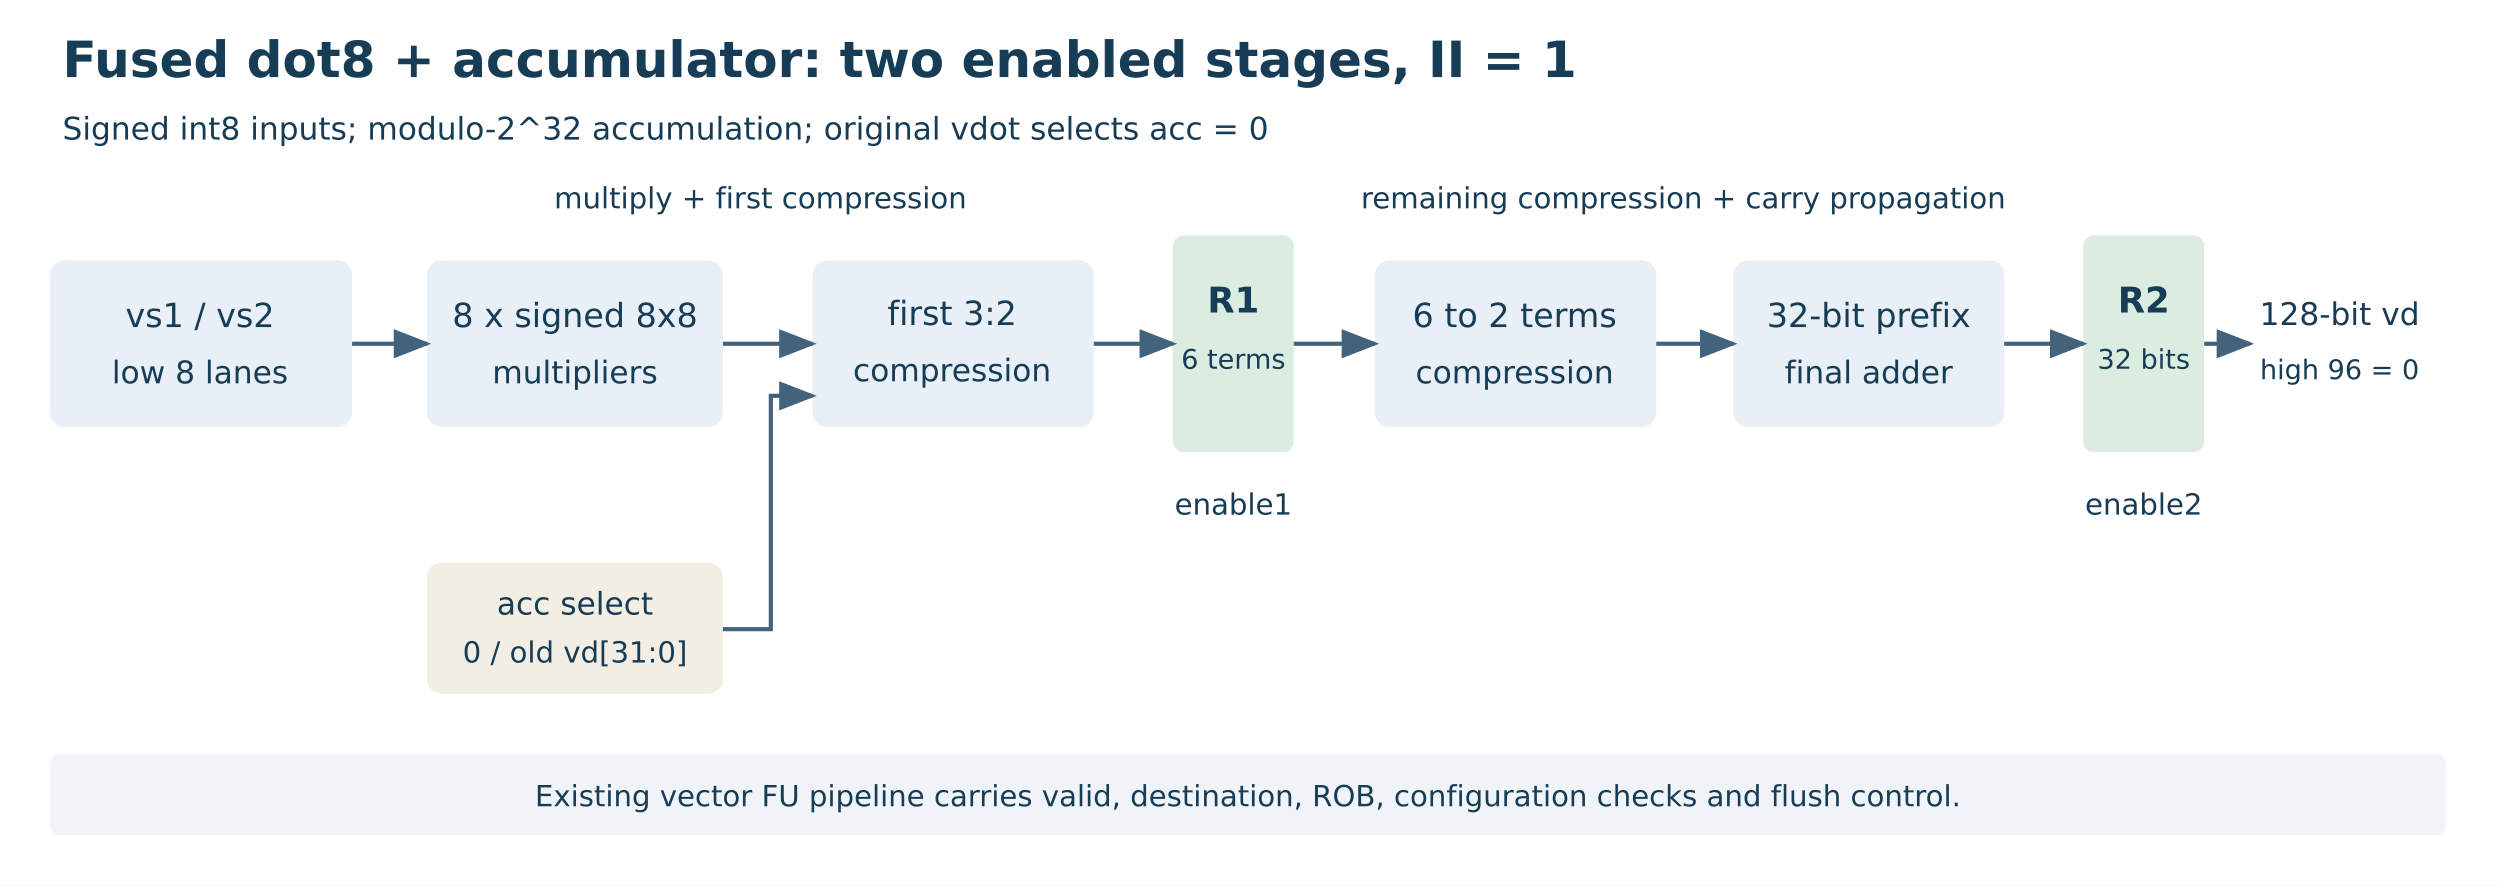
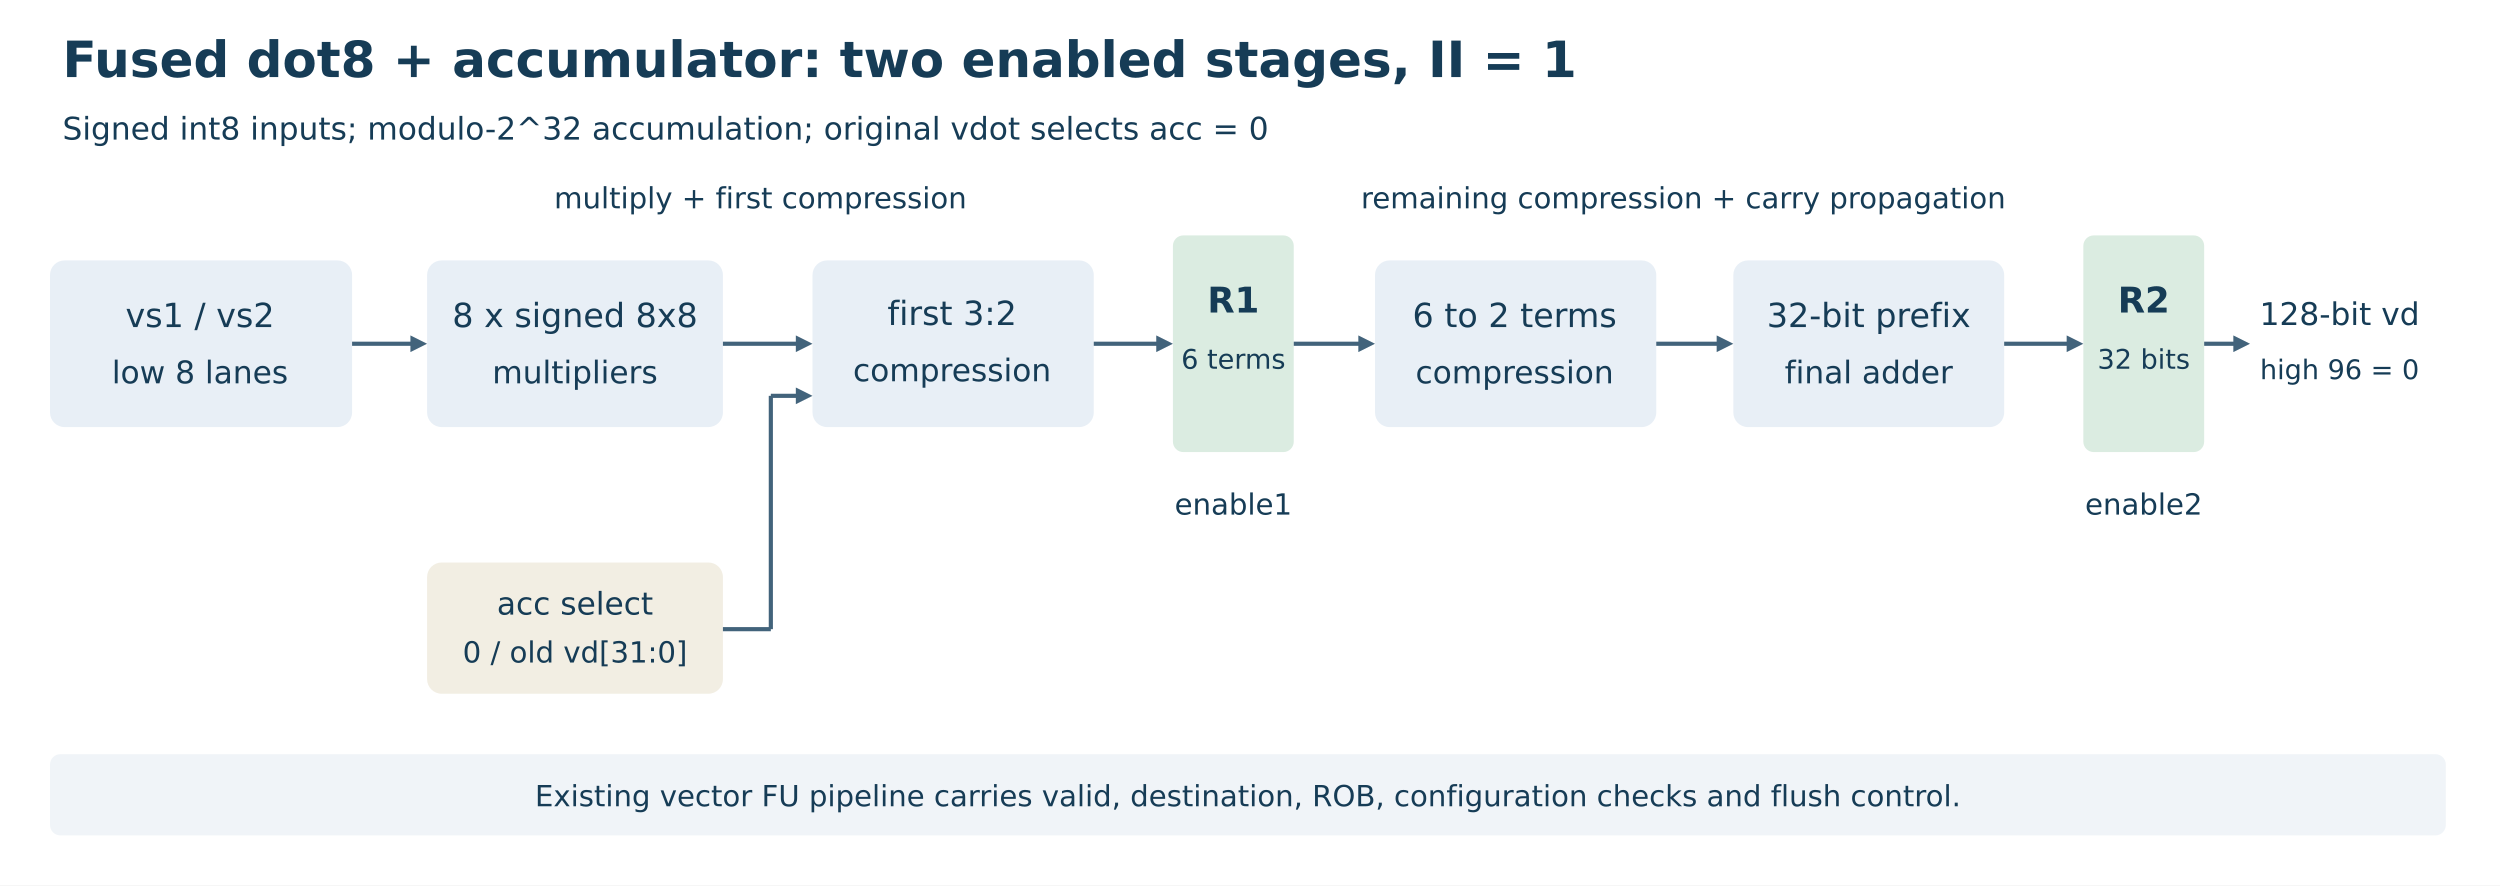
<svg xmlns="http://www.w3.org/2000/svg" width="1200" height="425" viewBox="0 0 1200 425">
  <defs>
    <marker id="a" markerWidth="9" markerHeight="7" refX="8" refY="3.5" orient="auto">
      <path d="M0 0L9 3.5L0 7Z" fill="#42637b" />
    </marker>
  </defs>
  <rect width="1200" height="425" fill="white" />
  <g font-family="DejaVu Sans,sans-serif" fill="#163c56">
    <text x="30" y="37" font-size="24" font-weight="bold">Fused dot8 + accumulator: two enabled stages, II = 1</text>
    <text x="30" y="67" font-size="15">Signed int8 inputs; modulo-2^32 accumulation; original vdot selects acc = 0</text>
    <rect x="24" y="125" width="145" height="80" rx="7" fill="#e8eff6" />
    <text x="96" y="157" text-anchor="middle" font-size="16">vs1 / vs2</text>
    <text x="96" y="184" text-anchor="middle" font-size="15">low 8 lanes</text>
    <rect x="205" y="125" width="142" height="80" rx="7" fill="#e8eff6" />
    <text x="276" y="157" text-anchor="middle" font-size="16">8 x signed 8x8</text>
    <text x="276" y="184" text-anchor="middle" font-size="15">multipliers</text>
    <rect x="205" y="270" width="142" height="63" rx="7" fill="#f2eee3" />
    <text x="276" y="295" text-anchor="middle" font-size="15">acc select</text>
    <text x="276" y="318" text-anchor="middle" font-size="14">0 / old vd[31:0]</text>
    <rect x="390" y="125" width="135" height="80" rx="7" fill="#e8eff6" />
    <text x="457" y="156" text-anchor="middle" font-size="16">first 3:2</text>
    <text x="457" y="183" text-anchor="middle" font-size="15">compression</text>
    <rect x="563" y="113" width="58" height="104" rx="5" fill="#dbece1" />
    <text x="592" y="150" text-anchor="middle" font-size="17" font-weight="bold">R1</text>
    <text x="592" y="177" text-anchor="middle" font-size="13">6 terms</text>
    <rect x="660" y="125" width="135" height="80" rx="7" fill="#e8eff6" />
    <text x="727" y="157" text-anchor="middle" font-size="16">6 to 2 terms</text>
    <text x="727" y="184" text-anchor="middle" font-size="15">compression</text>
    <rect x="832" y="125" width="130" height="80" rx="7" fill="#e8eff6" />
    <text x="897" y="157" text-anchor="middle" font-size="16">32-bit prefix</text>
    <text x="897" y="184" text-anchor="middle" font-size="15">final adder</text>
    <rect x="1000" y="113" width="58" height="104" rx="5" fill="#dbece1" />
    <text x="1029" y="150" text-anchor="middle" font-size="17" font-weight="bold">R2</text>
    <text x="1029" y="177" text-anchor="middle" font-size="13">32 bits</text>
    <text x="1123" y="156" text-anchor="middle" font-size="15">128-bit vd</text>
    <text x="1123" y="182" text-anchor="middle" font-size="13">high 96 = 0</text>
-     <g fill="none" stroke="#42637b" stroke-width="2" marker-end="url(#a)">
-       <path d="M169 165H205" />
-       <path d="M347 165H390" />
-       <path d="M347 302H370V190H390" />
-       <path d="M525 165H563" />
-       <path d="M621 165H660" />
-       <path d="M795 165H832" />
-       <path d="M962 165H1000" />
-       <path d="M1058 165H1080" />
-     </g>
+     <line x1="169" y1="165" x2="201" y2="165" stroke="#42637b" stroke-width="2" />
+     <polygon points="205,165 197,161 197,169" fill="#42637b" />
+     <line x1="347" y1="165" x2="386" y2="165" stroke="#42637b" stroke-width="2" />
+     <polygon points="390,165 382,161 382,169" fill="#42637b" />
+     <line x1="525" y1="165" x2="559" y2="165" stroke="#42637b" stroke-width="2" />
+     <polygon points="563,165 555,161 555,169" fill="#42637b" />
+     <line x1="621" y1="165" x2="656" y2="165" stroke="#42637b" stroke-width="2" />
+     <polygon points="660,165 652,161 652,169" fill="#42637b" />
+     <line x1="795" y1="165" x2="828" y2="165" stroke="#42637b" stroke-width="2" />
+     <polygon points="832,165 824,161 824,169" fill="#42637b" />
+     <line x1="962" y1="165" x2="996" y2="165" stroke="#42637b" stroke-width="2" />
+     <polygon points="1000,165 992,161 992,169" fill="#42637b" />
+     <line x1="1058" y1="165" x2="1076" y2="165" stroke="#42637b" stroke-width="2" />
+     <polygon points="1080,165 1072,161 1072,169" fill="#42637b" />
+     <line x1="347" y1="302" x2="370" y2="302" stroke="#42637b" stroke-width="2" />
+     <line x1="370" y1="302" x2="370" y2="190" stroke="#42637b" stroke-width="2" />
+     <line x1="370" y1="190" x2="386" y2="190" stroke="#42637b" stroke-width="2" />
+     <polygon points="390,190 382,186 382,194" fill="#42637b" />
    <text x="365" y="100" text-anchor="middle" font-size="14">multiply + first compression</text>
    <text x="808" y="100" text-anchor="middle" font-size="14">remaining compression + carry propagation</text>
    <text x="592" y="247" text-anchor="middle" font-size="14">enable1</text>
    <text x="1029" y="247" text-anchor="middle" font-size="14">enable2</text>
    <rect x="24" y="362" width="1150" height="39" rx="5" fill="#f0f4f8" />
    <text x="599" y="387" text-anchor="middle" font-size="14">Existing vector FU pipeline carries valid, destination, ROB, configuration checks and flush control.</text>
  </g>
</svg>
